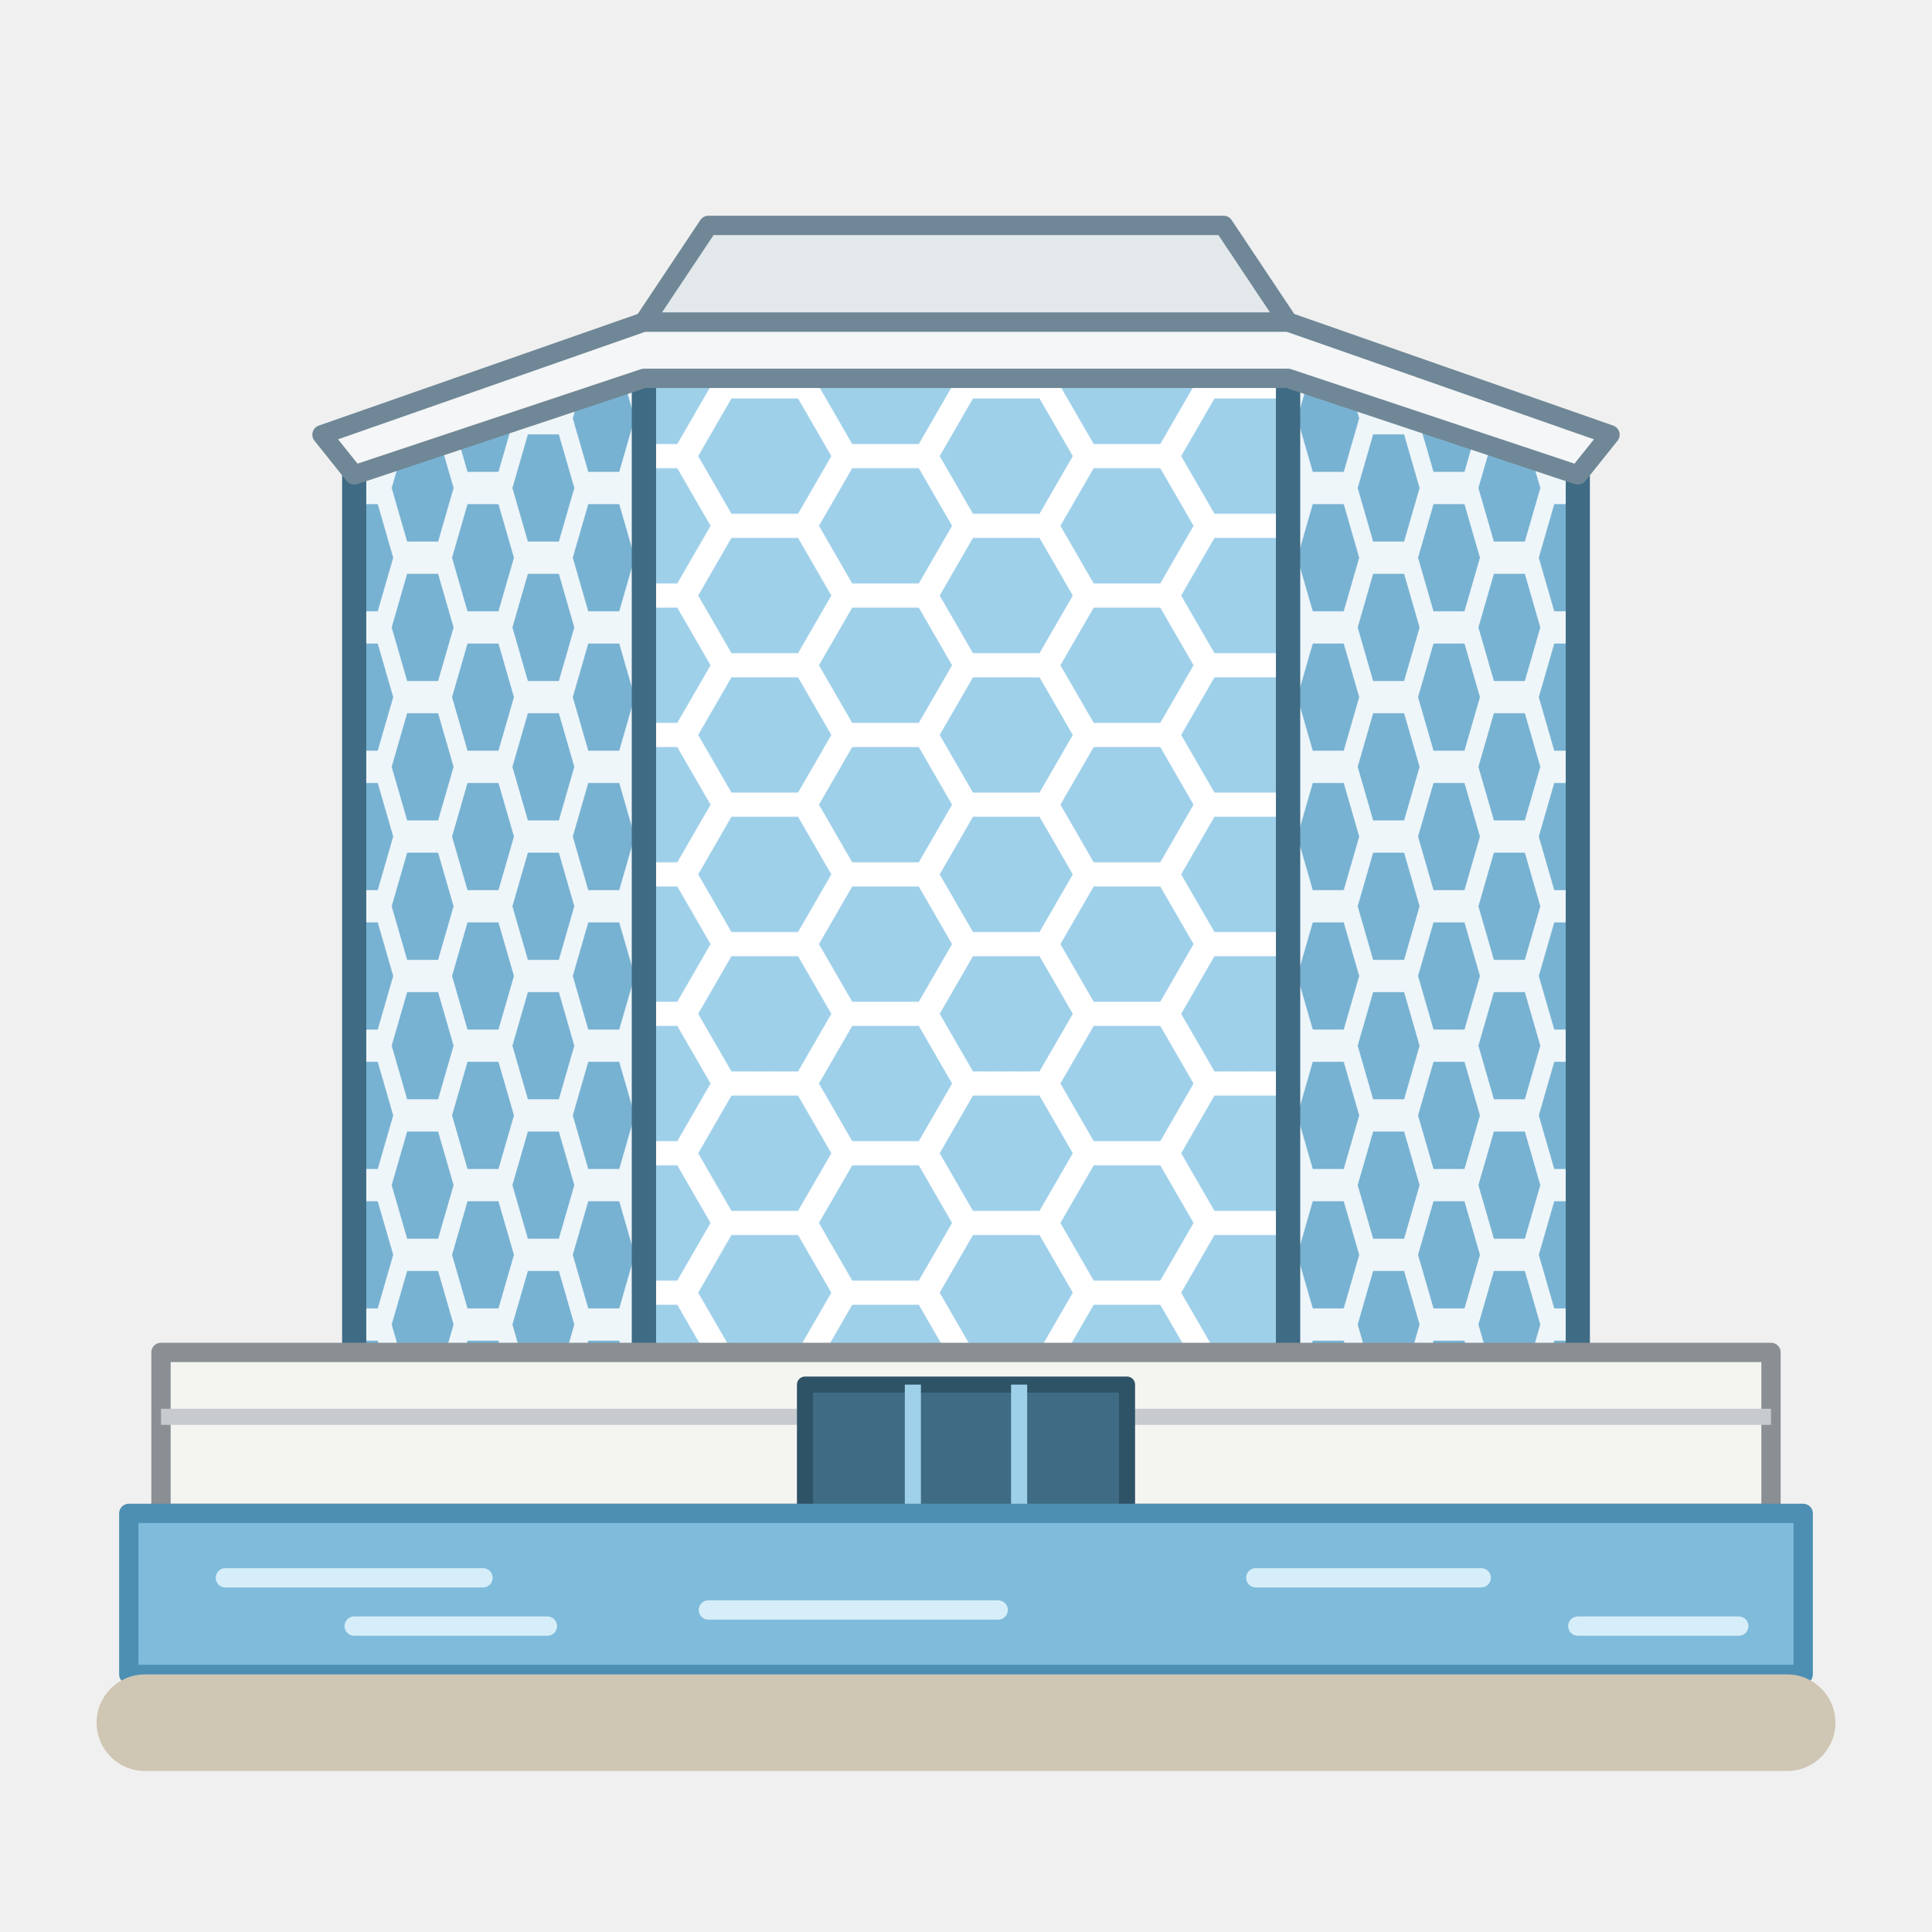
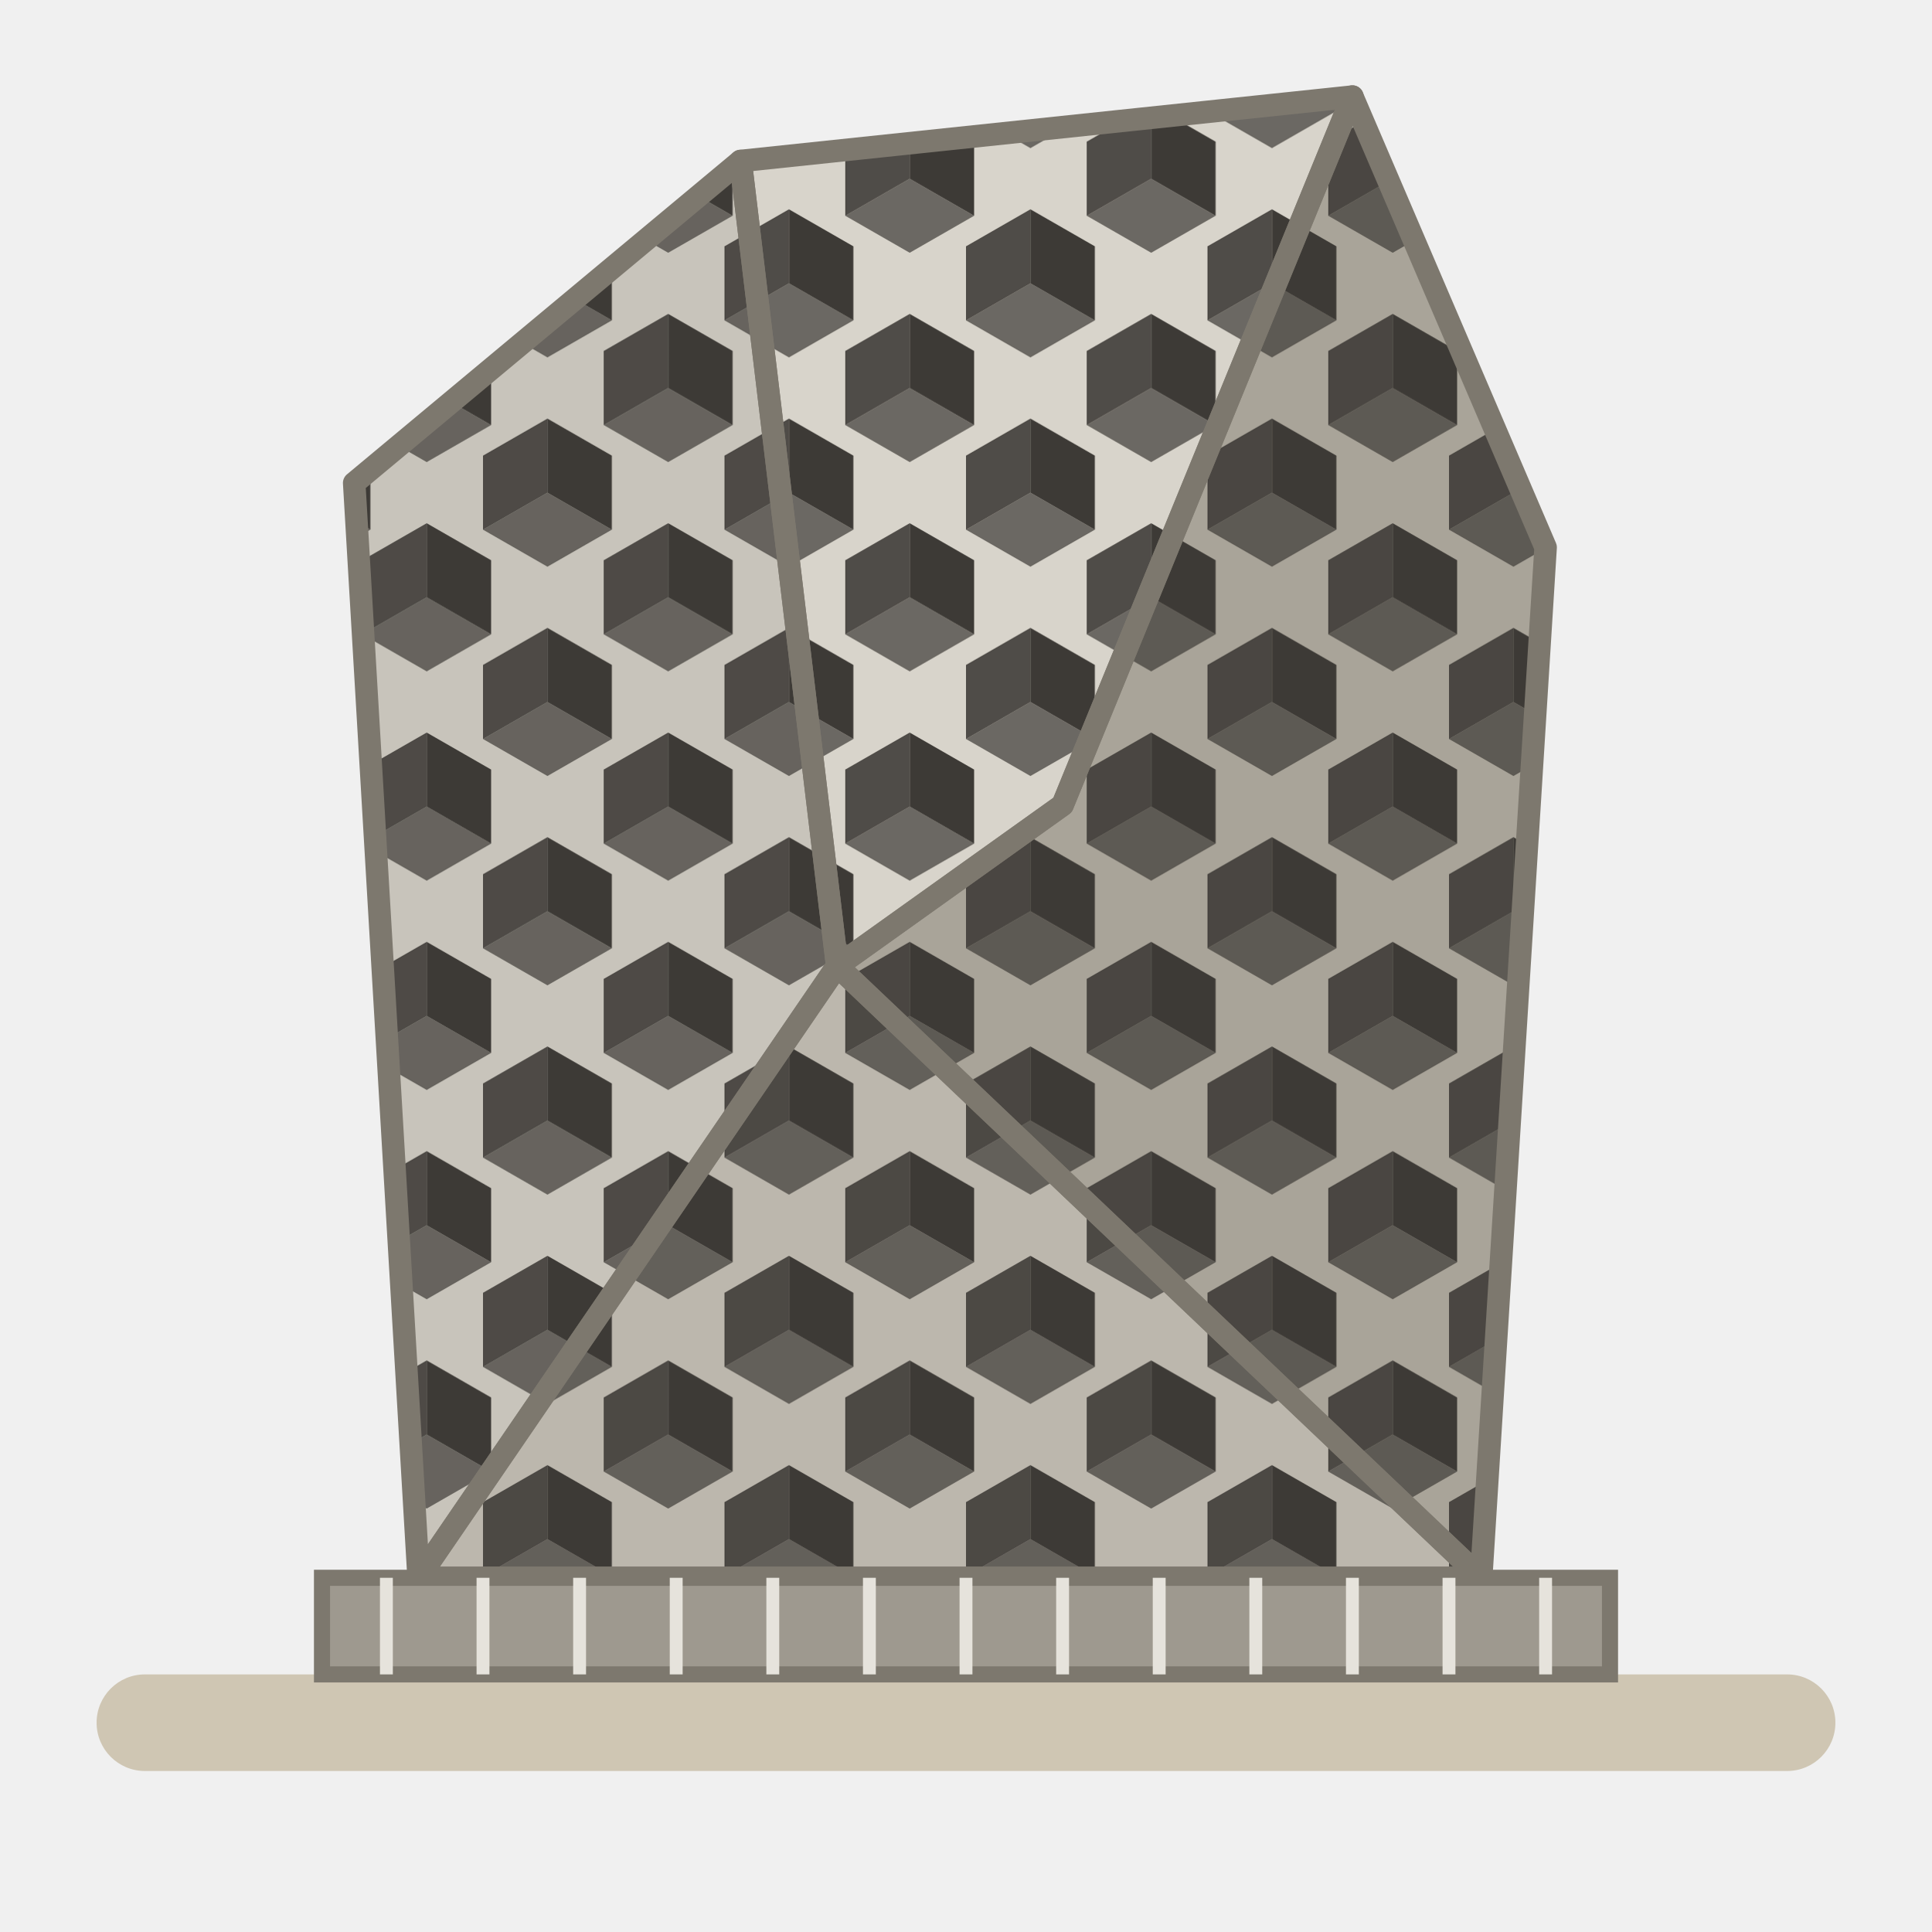
<svg xmlns="http://www.w3.org/2000/svg" viewBox="0 0 120 120">
+   <rect x="6" y="104" width="108" height="6" rx="3" fill="#cfc6b3" />
  <defs>
-     <pattern id="cc-hf" width="15" height="8.66" patternUnits="userSpaceOnUse" x="40" y="24">
-       <rect width="15" height="8.66" fill="#9fd0ea" />
-       <path d="M0 4.33 H2.5 L5 0 H10 L12.5 4.33 H15 M2.5 4.33 L5 8.66 H10 L12.5 4.33" fill="none" stroke="#ffffff" stroke-width="1.5" />
+     <pattern id="cc-cubes" width="15" height="13" patternUnits="userSpaceOnUse">
+       <path d="M4.002 4.6 L4.002 0 L8.004 2.3 L8.004 6.9 Z" fill="#3d3a36" />
+       <path d="M4.002 4.6 L8.004 6.9 L4.002 9.2 L0 6.9 Z" fill="#3d3a36" opacity=".7" />
+       <path d="M4.002 4.6 L0 6.9 L0 2.3 L4.002 0 Z" fill="#3d3a36" opacity=".88" />
    </pattern>
-     <pattern id="cc-hs" width="15" height="8.66" patternUnits="userSpaceOnUse" patternTransform="scale(0.5 1)">
-       <rect width="15" height="8.66" fill="#78b2d2" />
-       <path d="M0 4.33 H2.5 L5 0 H10 L12.5 4.33 H15 M2.5 4.33 L5 8.66 H10 L12.5 4.33" fill="none" stroke="#eef6fa" stroke-width="2" />
+     <pattern id="cc-cubes2" width="15" height="13" patternUnits="userSpaceOnUse" x="7.5" y="6.5">
+       <path d="M4.002 4.6 L4.002 0 L8.004 2.3 L8.004 6.9 Z" fill="#3d3a36" />
+       <path d="M4.002 4.6 L8.004 6.9 L4.002 9.2 L0 6.9 Z" fill="#3d3a36" opacity=".7" />
+       <path d="M4.002 4.6 L0 6.9 L0 2.3 L4.002 0 Z" fill="#3d3a36" opacity=".88" />
    </pattern>
+     <clipPath id="cc-sil">
+       <path d="M26 98 L22 30 L46 10 L84 6 L96 34 L92 98 Z" />
+     </clipPath>
  </defs>
-   <g stroke-linejoin="round">
-     <path d="M22 28 L40 22 V90 L22 88 Z" fill="url(#cc-hs)" stroke="#3f6b84" stroke-width="1.5" />
-     <path d="M98 28 L80 22 V90 L98 88 Z" fill="url(#cc-hs)" stroke="#3f6b84" stroke-width="1.5" />
-     <rect x="40" y="22" width="40" height="68" fill="url(#cc-hf)" stroke="#3f6b84" stroke-width="1.5" />
-     <path d="M20 27 L40 20 H80 L100 27 L98 29.5 L80 23.5 H40 L22 29.5 Z" fill="#f4f6f7" stroke="#6f8796" stroke-width="1.2" />
-     <path d="M40 20 L44 14 H76 L80 20 Z" fill="#e3e8eb" stroke="#6f8796" stroke-width="1.2" />
-     <rect x="10" y="84" width="100" height="10" fill="#f4f4f1" stroke="#8a8f94" stroke-width="1.2" />
-     <path d="M10 88 H110" stroke="#c7cbcf" stroke-width="1" />
-     <rect x="50" y="86" width="20" height="8" fill="#3f6b84" stroke="#2e5266" stroke-width="1" />
-     <path d="M56.7 86 V94 M63.3 86 V94" stroke="#9fd0ea" stroke-width="1" />
-     <rect x="8" y="94" width="104" height="10" fill="#7fbbdb" stroke="#4d8fb3" stroke-width="1.2" />
-     <path d="M14 98 H30 M44 100 H62 M78 98 H92 M98 101 H108 M22 101 H34" stroke="#d6eef9" stroke-width="1.2" stroke-linecap="round" />
+   <path d="M26 98 L22 30 L46 10 L52 60 Z" fill="#c8c4bb" />
+   <path d="M46 10 L84 6 L66 50 L52 60 Z" fill="#d8d4cb" />
+   <path d="M52 60 L66 50 L84 6 L96 34 L92 98 Z" fill="#a9a499" />
+   <path d="M26 98 L52 60 L92 98 Z" fill="#bcb7ad" />
+   <g clip-path="url(#cc-sil)">
+     <rect x="0" y="0" width="120" height="104" fill="url(#cc-cubes)" />
+     <rect x="0" y="0" width="120" height="104" fill="url(#cc-cubes2)" />
  </g>
-   <rect x="6" y="104" width="108" height="6" rx="3" fill="#cfc6b3" />
+   <path d="M26 98 L22 30 L46 10 L52 60 Z" fill="none" stroke="#7d786e" stroke-width="1.4" stroke-linejoin="round" />
+   <path d="M46 10 L84 6 L66 50 L52 60 Z" fill="none" stroke="#7d786e" stroke-width="1.4" stroke-linejoin="round" />
+   <path d="M52 60 L66 50 L84 6 L96 34 L92 98 Z" fill="none" stroke="#7d786e" stroke-width="1.4" stroke-linejoin="round" />
+   <path d="M26 98 L52 60 L92 98 Z" fill="none" stroke="#7d786e" stroke-width="1.4" stroke-linejoin="round" />
+   <rect x="20" y="98" width="80" height="6" fill="#9e998f" stroke="#7d786e" stroke-width="1" />
+   <path d="M24 98 V104" stroke="#e6e3dc" stroke-width="0.8" />
+   <path d="M30 98 V104" stroke="#e6e3dc" stroke-width="0.8" />
+   <path d="M36 98 V104" stroke="#e6e3dc" stroke-width="0.8" />
+   <path d="M42 98 V104" stroke="#e6e3dc" stroke-width="0.8" />
+   <path d="M48 98 V104" stroke="#e6e3dc" stroke-width="0.8" />
+   <path d="M54 98 V104" stroke="#e6e3dc" stroke-width="0.8" />
+   <path d="M60 98 V104" stroke="#e6e3dc" stroke-width="0.8" />
+   <path d="M66 98 V104" stroke="#e6e3dc" stroke-width="0.8" />
+   <path d="M72 98 V104" stroke="#e6e3dc" stroke-width="0.8" />
+   <path d="M78 98 V104" stroke="#e6e3dc" stroke-width="0.8" />
+   <path d="M84 98 V104" stroke="#e6e3dc" stroke-width="0.8" />
+   <path d="M90 98 V104" stroke="#e6e3dc" stroke-width="0.8" />
+   <path d="M96 98 V104" stroke="#e6e3dc" stroke-width="0.8" />
</svg>
